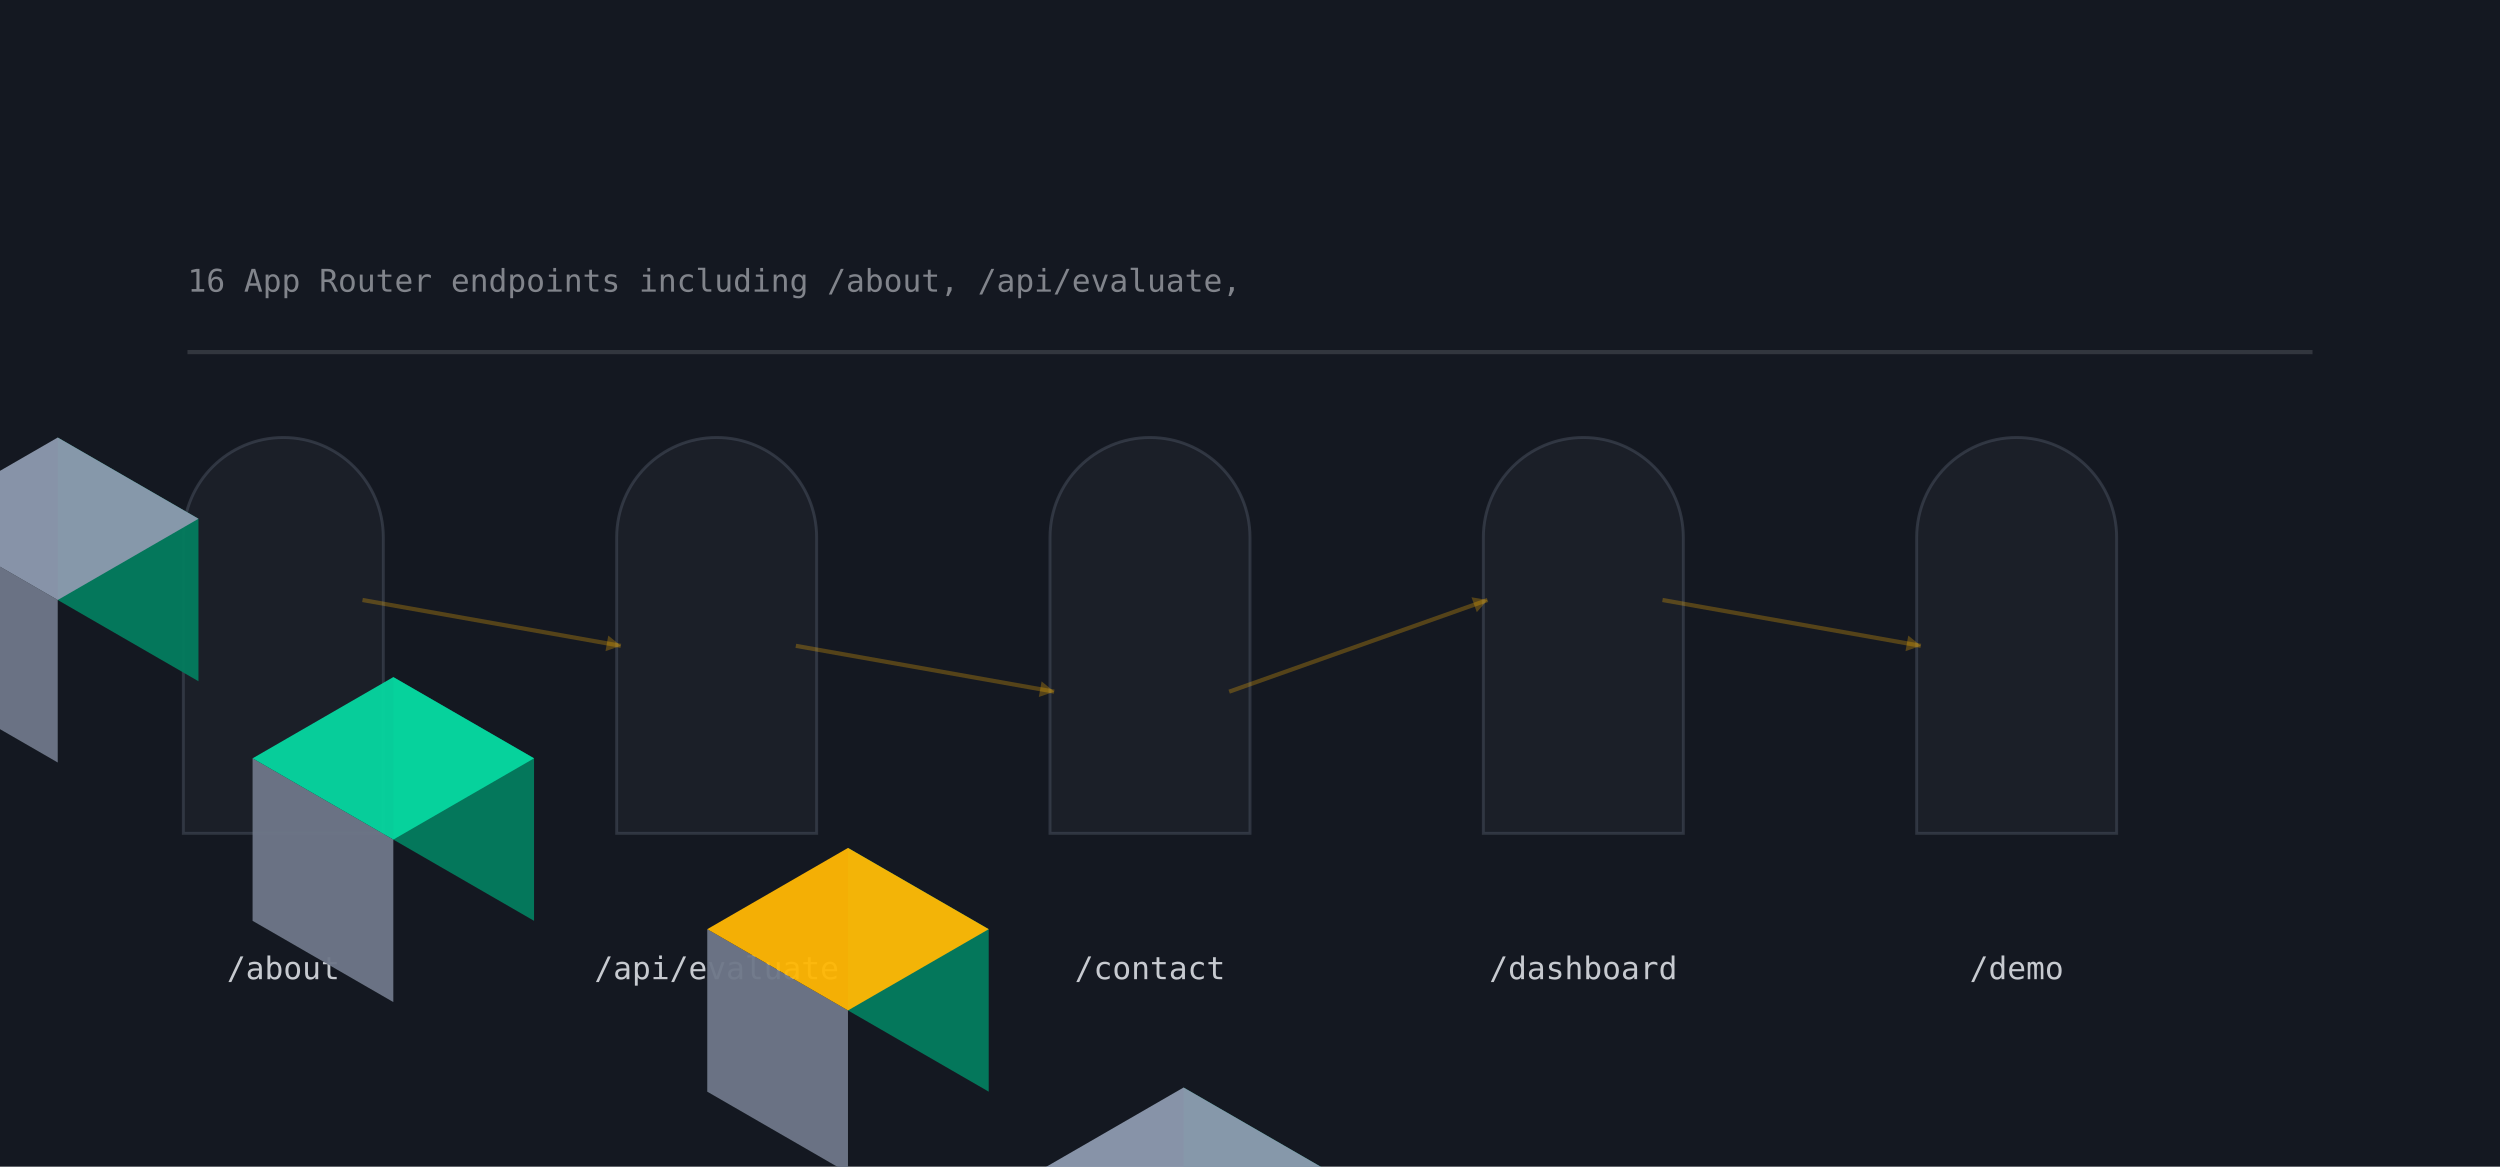
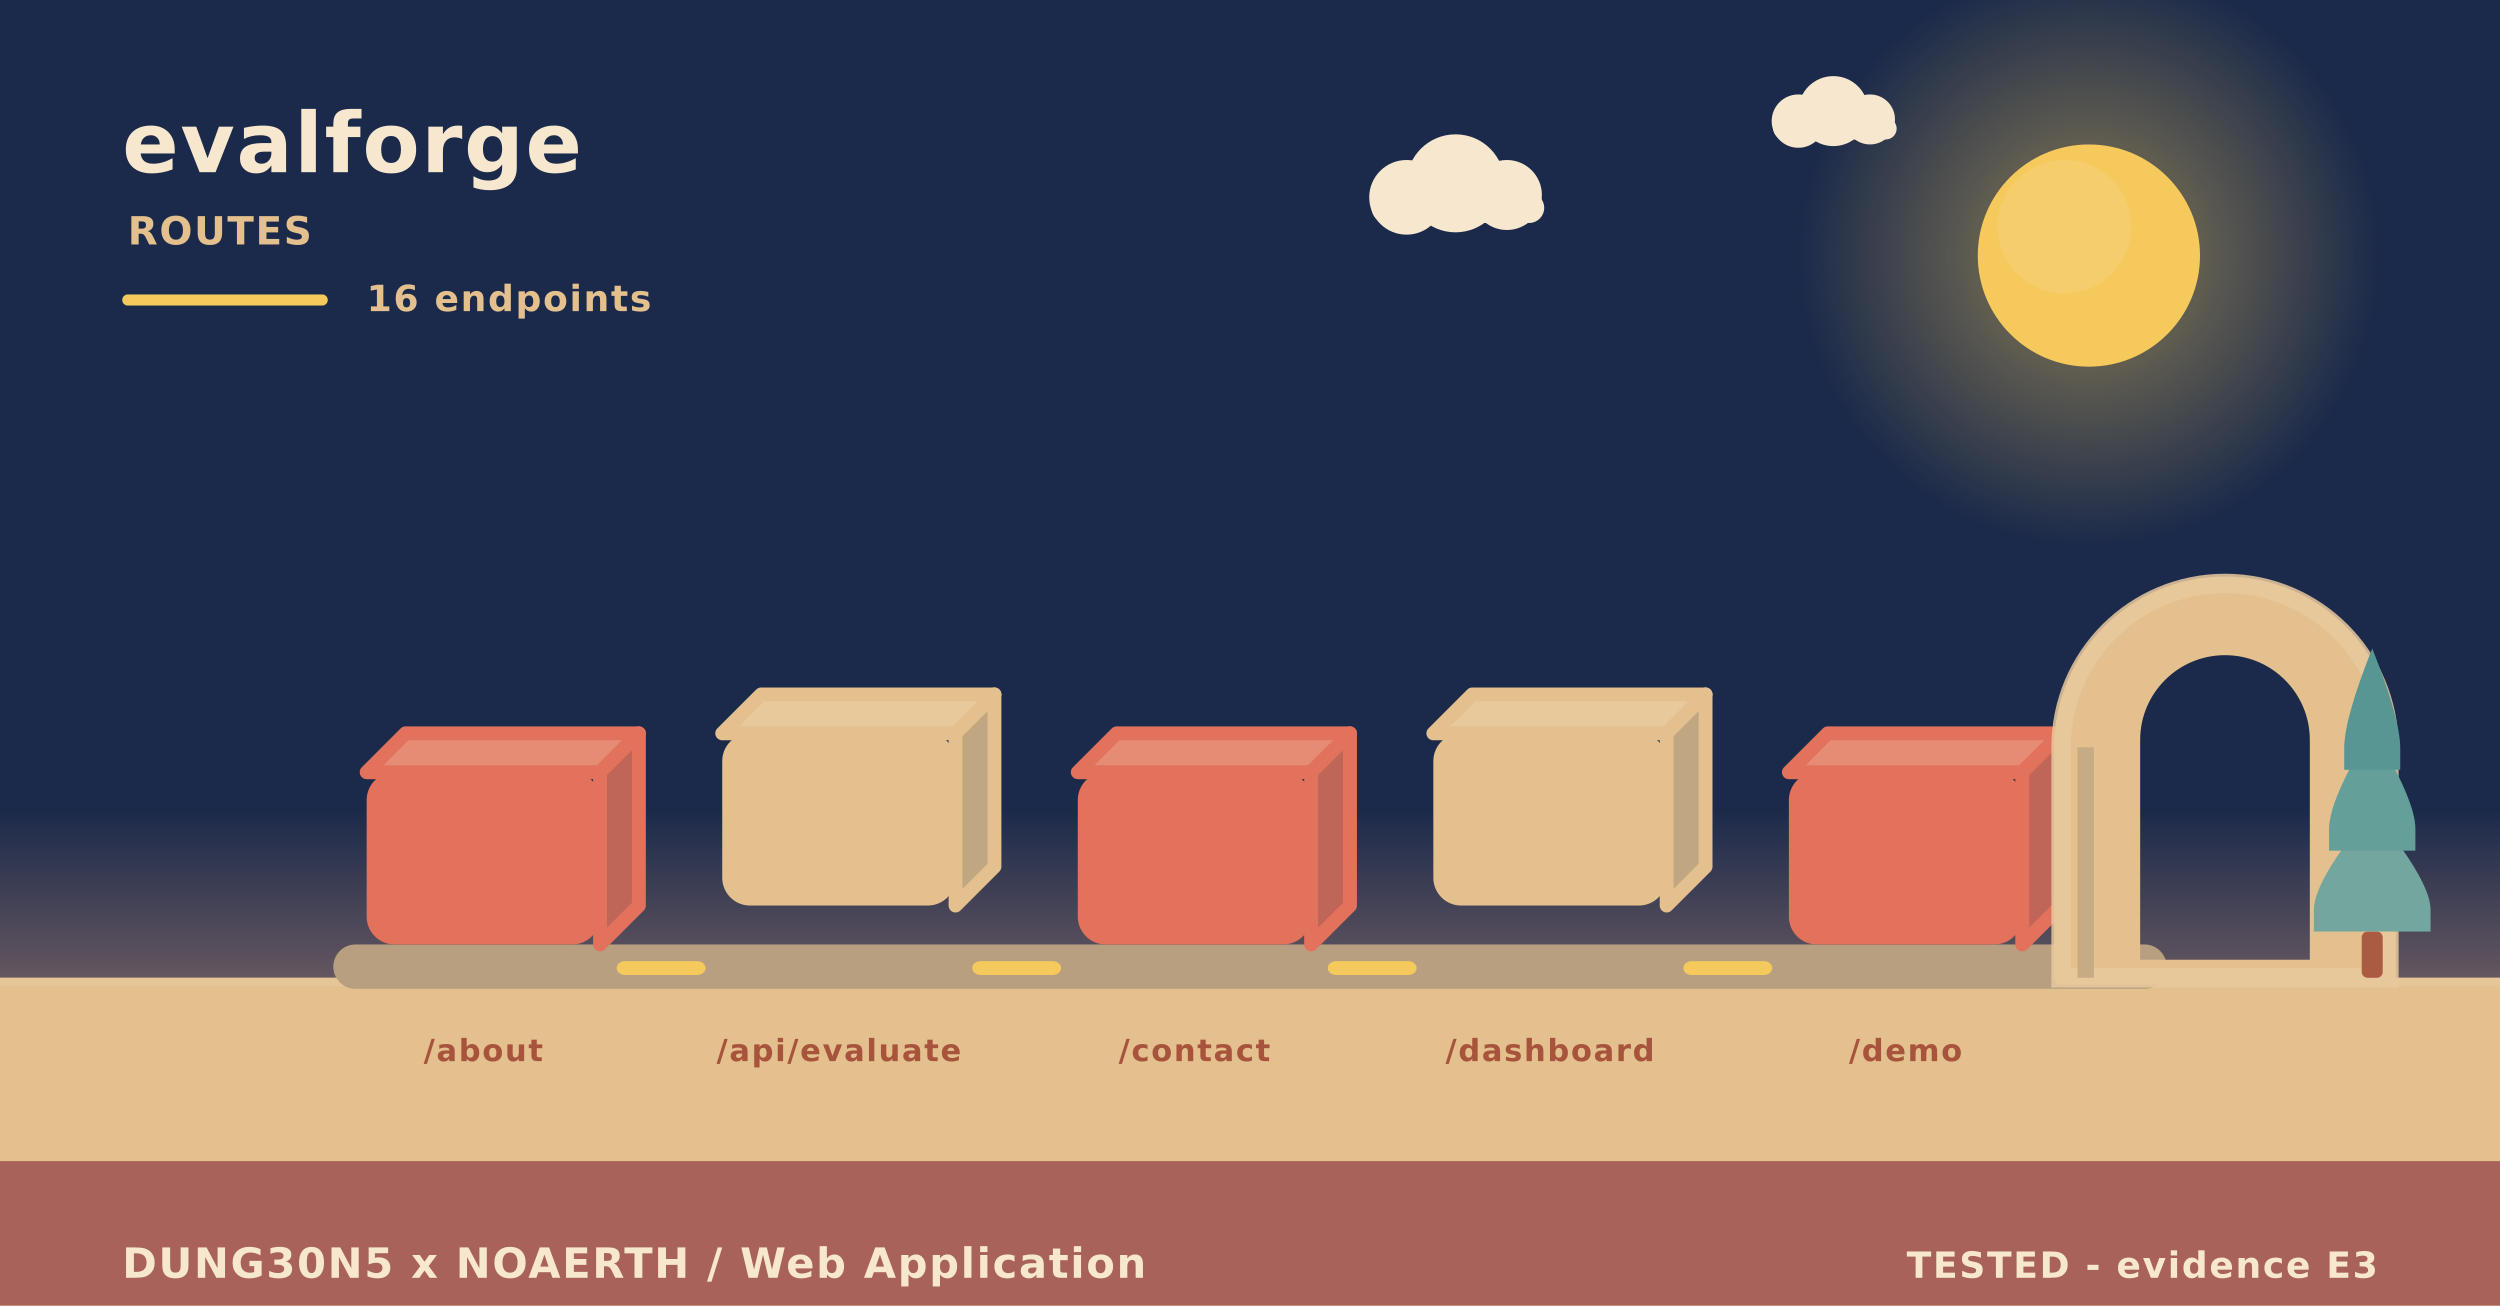
- <svg xmlns="http://www.w3.org/2000/svg" viewBox="0 0 1200 560" width="1200" height="560" role="img" aria-label="evalforge data flow">
-   <rect width="1200" height="560" fill="#141821" />
-   <defs>
-     <linearGradient id="gf" x1="0" y1="0" x2="1" y2="1">
-       <stop offset="0%" stop-color="#ffb703" />
-       <stop offset="100%" stop-color="#8d99ae" />
-     </linearGradient>
-   </defs>
-   <path d="M88.00,400.00 L88.00,258.00 A48.00,48.00 0 0 1 184.00,258.00 L184.00,400.00 Z" fill="rgba(141,153,174,0.100)" opacity="0.55" stroke="rgba(141,153,174,0.400)" stroke-width="1.4" />
-   <polygon points="-133.37,173.00 -65.82,212.00 -65.82,134.00 -133.37,95.00" fill="#037c5d" opacity="0.95" />
-   <polygon points="-200.92,212.00 -133.37,251.00 -133.37,173.00 -200.92,134.00" fill="#6e7788" opacity="0.95" />
-   <polygon points="-133.37,95.00 -65.82,134.00 -133.37,173.00 -200.92,134.00" fill="#ffb703" opacity="0.95" />
-   <text x="136" y="470" font-family="ui-monospace,Menlo,monospace" font-size="15" fill="rgba(238,241,246,0.820)" text-anchor="middle">/about</text>
-   <path d="M296.00,400.00 L296.00,258.00 A48.00,48.00 0 0 1 392.00,258.00 L392.00,400.00 Z" fill="rgba(141,153,174,0.100)" opacity="0.55" stroke="rgba(141,153,174,0.400)" stroke-width="1.4" />
-   <polygon points="27.71,288.00 95.26,327.00 95.26,249.00 27.71,210.00" fill="#037c5d" opacity="0.95" />
-   <polygon points="-39.84,327.00 27.71,366.00 27.71,288.00 -39.84,249.00" fill="#6e7788" opacity="0.95" />
-   <polygon points="27.71,210.00 95.26,249.00 27.71,288.00 -39.84,249.00" fill="#8d99ae" opacity="0.95" />
-   <text x="344" y="470" font-family="ui-monospace,Menlo,monospace" font-size="15" fill="rgba(238,241,246,0.820)" text-anchor="middle">/api/evaluate</text>
-   <line x1="174.00" y1="288.00" x2="298.00" y2="310.00" stroke="rgba(255,183,3,0.500)" stroke-width="2.00" opacity="0.55" />
-   <polygon points="298.00,310.00 291.97,305.07 290.64,312.55" fill="rgba(255,183,3,0.500)" opacity="0.55" />
-   <path d="M504.00,400.00 L504.00,258.00 A48.00,48.00 0 0 1 600.00,258.00 L600.00,400.00 Z" fill="rgba(141,153,174,0.100)" opacity="0.55" stroke="rgba(141,153,174,0.400)" stroke-width="1.4" />
-   <polygon points="188.79,403.00 256.34,442.00 256.34,364.00 188.79,325.00" fill="#037c5d" opacity="0.95" />
-   <polygon points="121.24,442.00 188.79,481.00 188.79,403.00 121.24,364.00" fill="#6e7788" opacity="0.95" />
-   <polygon points="188.79,325.00 256.34,364.00 188.79,403.00 121.24,364.00" fill="#06d6a0" opacity="0.95" />
-   <text x="552" y="470" font-family="ui-monospace,Menlo,monospace" font-size="15" fill="rgba(238,241,246,0.820)" text-anchor="middle">/contact</text>
-   <line x1="382.00" y1="310.00" x2="506.00" y2="332.00" stroke="rgba(255,183,3,0.500)" stroke-width="2.00" opacity="0.55" />
-   <polygon points="506.00,332.00 499.97,327.07 498.64,334.55" fill="rgba(255,183,3,0.500)" opacity="0.55" />
-   <path d="M712.00,400.00 L712.00,258.00 A48.00,48.00 0 0 1 808.00,258.00 L808.00,400.00 Z" fill="rgba(141,153,174,0.100)" opacity="0.55" stroke="rgba(141,153,174,0.400)" stroke-width="1.4" />
-   <polygon points="407.03,485.00 474.58,524.00 474.58,446.00 407.03,407.00" fill="#037c5d" opacity="0.95" />
-   <polygon points="339.48,524.00 407.03,563.00 407.03,485.00 339.48,446.00" fill="#6e7788" opacity="0.95" />
-   <polygon points="407.03,407.00 474.58,446.00 407.03,485.00 339.48,446.00" fill="#ffb703" opacity="0.95" />
-   <text x="760" y="470" font-family="ui-monospace,Menlo,monospace" font-size="15" fill="rgba(238,241,246,0.820)" text-anchor="middle">/dashboard</text>
-   <line x1="590.00" y1="332.00" x2="714.00" y2="288.00" stroke="rgba(255,183,3,0.500)" stroke-width="2.00" opacity="0.55" />
-   <polygon points="714.00,288.00 706.32,286.69 708.86,293.86" fill="rgba(255,183,3,0.500)" opacity="0.55" />
-   <path d="M920.00,400.00 L920.00,258.00 A48.00,48.00 0 0 1 1016.00,258.00 L1016.00,400.00 Z" fill="rgba(141,153,174,0.100)" opacity="0.55" stroke="rgba(141,153,174,0.400)" stroke-width="1.4" />
-   <polygon points="568.11,600.00 635.66,639.00 635.66,561.00 568.11,522.00" fill="#037c5d" opacity="0.95" />
-   <polygon points="500.56,639.00 568.11,678.00 568.11,600.00 500.56,561.00" fill="#6e7788" opacity="0.95" />
-   <polygon points="568.11,522.00 635.66,561.00 568.11,600.00 500.56,561.00" fill="#8d99ae" opacity="0.95" />
-   <text x="968" y="470" font-family="ui-monospace,Menlo,monospace" font-size="15" fill="rgba(238,241,246,0.820)" text-anchor="middle">/demo</text>
-   <line x1="798.00" y1="288.00" x2="922.00" y2="310.00" stroke="rgba(255,183,3,0.500)" stroke-width="2.00" opacity="0.55" />
-   <polygon points="922.00,310.00 915.97,305.07 914.64,312.55" fill="rgba(255,183,3,0.500)" opacity="0.55" />
-   <rect x="90.00" y="168.00" width="1020.00" height="2.00" rx="0.00" fill="rgba(238,241,246,0.140)" opacity="1.00" />
-   <text x="90" y="140" font-family="ui-monospace,Menlo,monospace" font-size="15" fill="rgba(238,241,246,0.500)">16 App Router endpoints including /about, /api/evaluate,</text>
+ <svg xmlns="http://www.w3.org/2000/svg" width="900" height="470" viewBox="0 0 900 470" role="img" aria-label="evalforge - how data moves">
+   <linearGradient id="skyd" x1="0" y1="0" x2="0" y2="1">
+     <stop offset="0" stop-color="#1b2a4a" />
+     <stop offset="0.62" stop-color="#1b2a4a" />
+     <stop offset="1" stop-color="#f3ad8a" />
+   </linearGradient>
+   <rect width="900" height="470" fill="url(#skyd)" />
+   <radialGradient id="sund">
+     <stop offset="0.35" stop-color="#f5c95c" stop-opacity="0.34" />
+     <stop offset="1" stop-color="#f5c95c" stop-opacity="0" />
+   </radialGradient>
+   <circle cx="752" cy="92" r="104" fill="url(#sund)" />
+   <circle cx="752" cy="92" r="40" fill="#f5c95c" />
+   <circle cx="743.2" cy="81.6" r="24" fill="#f5d27e" opacity="0.5" />
+   <g>
+     <circle cx="524" cy="66" r="17.64" fill="#f6e7ce" />
+     <circle cx="506.36" cy="71.04" r="13.44" fill="#f6e7ce" />
+     <circle cx="542.48" cy="70.2" r="12.6" fill="#f6e7ce" />
+     <rect x="493.76" y="69.36" width="62.16" height="10.92" rx="5.46" fill="#f6e7ce" />
+   </g>
+   <g>
+     <circle cx="660" cy="40" r="12.6" fill="#f6e7ce" />
+     <circle cx="647.4" cy="43.6" r="9.6" fill="#f6e7ce" />
+     <circle cx="673.2" cy="43" r="9" fill="#f6e7ce" />
+     <rect x="638.4" y="42.4" width="44.4" height="7.8" rx="3.9" fill="#f6e7ce" />
+   </g>
+   <rect x="0" y="352" width="900" height="118" fill="#e3c08d" />
+   <rect x="0" y="352" width="900" height="3" fill="#e6c596" />
+   <text x="44" y="62" font-family="Verdana,DejaVu Sans,sans-serif" font-size="30" font-weight="700" letter-spacing="0.6" fill="#f6e7ce" text-anchor="start">evalforge</text>
+   <text x="46" y="88" font-family="Verdana,DejaVu Sans,sans-serif" font-size="14" font-weight="700" letter-spacing="0.6" fill="#e3c08d" text-anchor="start">ROUTES</text>
+   <rect x="44" y="106" width="74" height="4" rx="2" fill="#f5c95c" />
+   <text x="132" y="112" font-family="Verdana,DejaVu Sans,sans-serif" font-size="13" font-weight="700" letter-spacing="0.6" fill="#e3c08d" text-anchor="start">16 endpoints</text>
+   <rect x="120" y="340" width="660" height="16" rx="8" fill="#b79f80" />
+   <path d="M132,278 L216,278 L230,264 L146,264 Z" fill="#e68c74" stroke="#e2725b" stroke-width="5" stroke-linejoin="round" />
+   <path d="M216,278 L230,264 L230,326 L216,340 Z" fill="#c06658" stroke="#e2725b" stroke-width="5" stroke-linejoin="round" />
+   <rect x="132" y="278" width="84" height="62" rx="10" fill="#e2725b" />
+   <text x="174" y="382" font-family="Verdana,DejaVu Sans,sans-serif" font-size="11" font-weight="700" letter-spacing="0.6" fill="#a8543c" text-anchor="middle">/about</text>
+   <path d="M260,264 L344,264 L358,250 L274,250 Z" fill="#e7c99b" stroke="#e3c08d" stroke-width="5" stroke-linejoin="round" />
+   <path d="M344,264 L358,250 L358,312 L344,326 Z" fill="#c1a682" stroke="#e3c08d" stroke-width="5" stroke-linejoin="round" />
+   <rect x="260" y="264" width="84" height="62" rx="10" fill="#e3c08d" />
+   <text x="302" y="382" font-family="Verdana,DejaVu Sans,sans-serif" font-size="11" font-weight="700" letter-spacing="0.6" fill="#a8543c" text-anchor="middle">/api/evaluate</text>
+   <rect x="222" y="346" width="32" height="5" rx="3" fill="#f5c95c" />
+   <path d="M388,278 L472,278 L486,264 L402,264 Z" fill="#e68c74" stroke="#e2725b" stroke-width="5" stroke-linejoin="round" />
+   <path d="M472,278 L486,264 L486,326 L472,340 Z" fill="#c06658" stroke="#e2725b" stroke-width="5" stroke-linejoin="round" />
+   <rect x="388" y="278" width="84" height="62" rx="10" fill="#e2725b" />
+   <text x="430" y="382" font-family="Verdana,DejaVu Sans,sans-serif" font-size="11" font-weight="700" letter-spacing="0.6" fill="#a8543c" text-anchor="middle">/contact</text>
+   <rect x="350" y="346" width="32" height="5" rx="3" fill="#f5c95c" />
+   <path d="M516,264 L600,264 L614,250 L530,250 Z" fill="#e7c99b" stroke="#e3c08d" stroke-width="5" stroke-linejoin="round" />
+   <path d="M600,264 L614,250 L614,312 L600,326 Z" fill="#c1a682" stroke="#e3c08d" stroke-width="5" stroke-linejoin="round" />
+   <rect x="516" y="264" width="84" height="62" rx="10" fill="#e3c08d" />
+   <text x="558" y="382" font-family="Verdana,DejaVu Sans,sans-serif" font-size="11" font-weight="700" letter-spacing="0.6" fill="#a8543c" text-anchor="middle">/dashboard</text>
+   <rect x="478" y="346" width="32" height="5" rx="3" fill="#f5c95c" />
+   <path d="M644,278 L728,278 L742,264 L658,264 Z" fill="#e68c74" stroke="#e2725b" stroke-width="5" stroke-linejoin="round" />
+   <path d="M728,278 L742,264 L742,326 L728,340 Z" fill="#c06658" stroke="#e2725b" stroke-width="5" stroke-linejoin="round" />
+   <rect x="644" y="278" width="84" height="62" rx="10" fill="#e2725b" />
+   <text x="686" y="382" font-family="Verdana,DejaVu Sans,sans-serif" font-size="11" font-weight="700" letter-spacing="0.6" fill="#a8543c" text-anchor="middle">/demo</text>
+   <rect x="606" y="346" width="32" height="5" rx="3" fill="#f5c95c" />
+   <path d="M742,352 L742,269.04 A59,59 0 0 1 860,269.04 L860,352 Z M767.96,348 L767.96,266.4 A33.04,33.04 0 0 1 834.04,266.4 L834.04,348 Z" fill="#e3c08d" fill-rule="evenodd" stroke="#e3c08d" stroke-width="5" stroke-linejoin="round" />
+   <path d="M742,352 L742,269.04 A59,59 0 0 1 860,269.04 L860,352 Z" fill="none" stroke="#e8c99d" stroke-width="7" stroke-linecap="round" opacity="0.85" />
+   <rect x="747.9" y="269.04" width="5.9" height="82.96" fill="#c7ab84" />
+   <rect x="850.22" y="335.36" width="7.56" height="16.64" rx="2.1" fill="#ac5b43" />
+   <path d="M854,291.68 Q833,317.01 833,327.5 Q833,335.36 833,335.36 L875,335.36 Q875,335.36 875,327.5 Q875,317.01 854,291.68 Z" fill="#74a6a0" />
+   <path d="M854,262.56 Q838.46,287.89 838.46,298.38 Q838.46,306.24 838.46,306.24 L869.54,306.24 Q869.54,306.24 869.54,298.38 Q869.54,287.89 854,262.56 Z" fill="#649f9a" />
+   <path d="M854,233.44 Q843.92,258.77 843.92,269.26 Q843.92,277.12 843.92,277.12 L864.08,277.12 Q864.08,277.12 864.08,269.26 Q864.08,258.77 854,233.44 Z" fill="#589694" />
+   <rect x="0" y="418" width="900" height="52" rx="0" fill="#a65c56" opacity="0.94" />
+   <text x="44" y="460" font-family="Verdana,DejaVu Sans,sans-serif" font-size="15" font-weight="700" letter-spacing="0.6" fill="#f6e7ce" text-anchor="start">DUNG30N5 x NOAERTH  /  Web Application</text>
+   <text x="856" y="460" font-family="Verdana,DejaVu Sans,sans-serif" font-size="13" font-weight="700" letter-spacing="0.6" fill="#f6e7ce" text-anchor="end">TESTED  -  evidence E3</text>
</svg>
